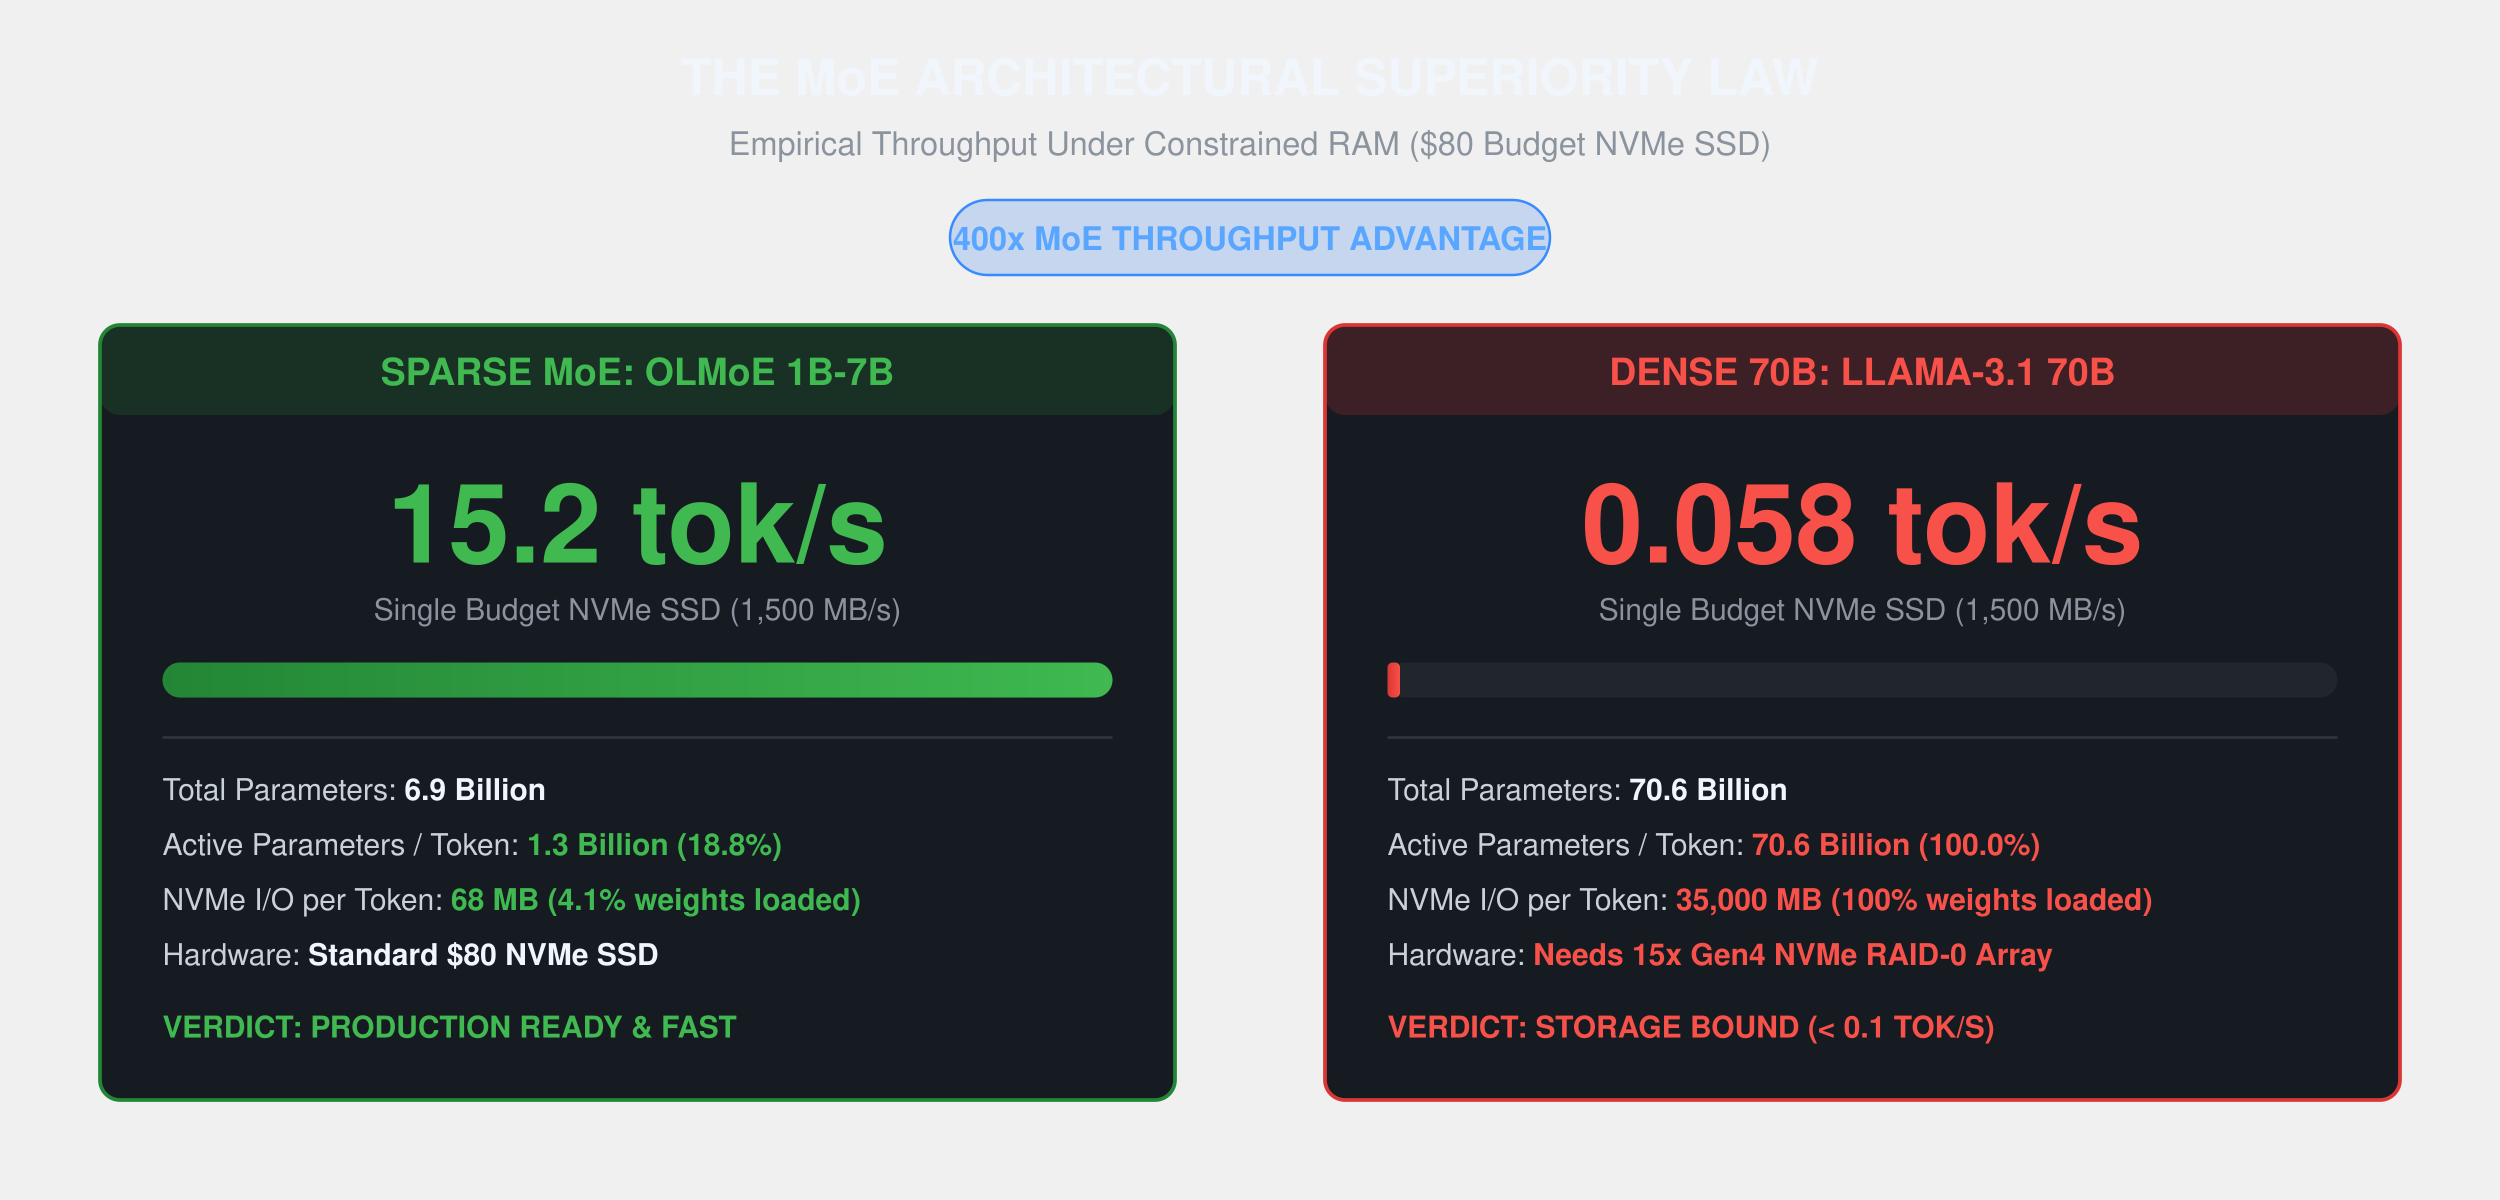
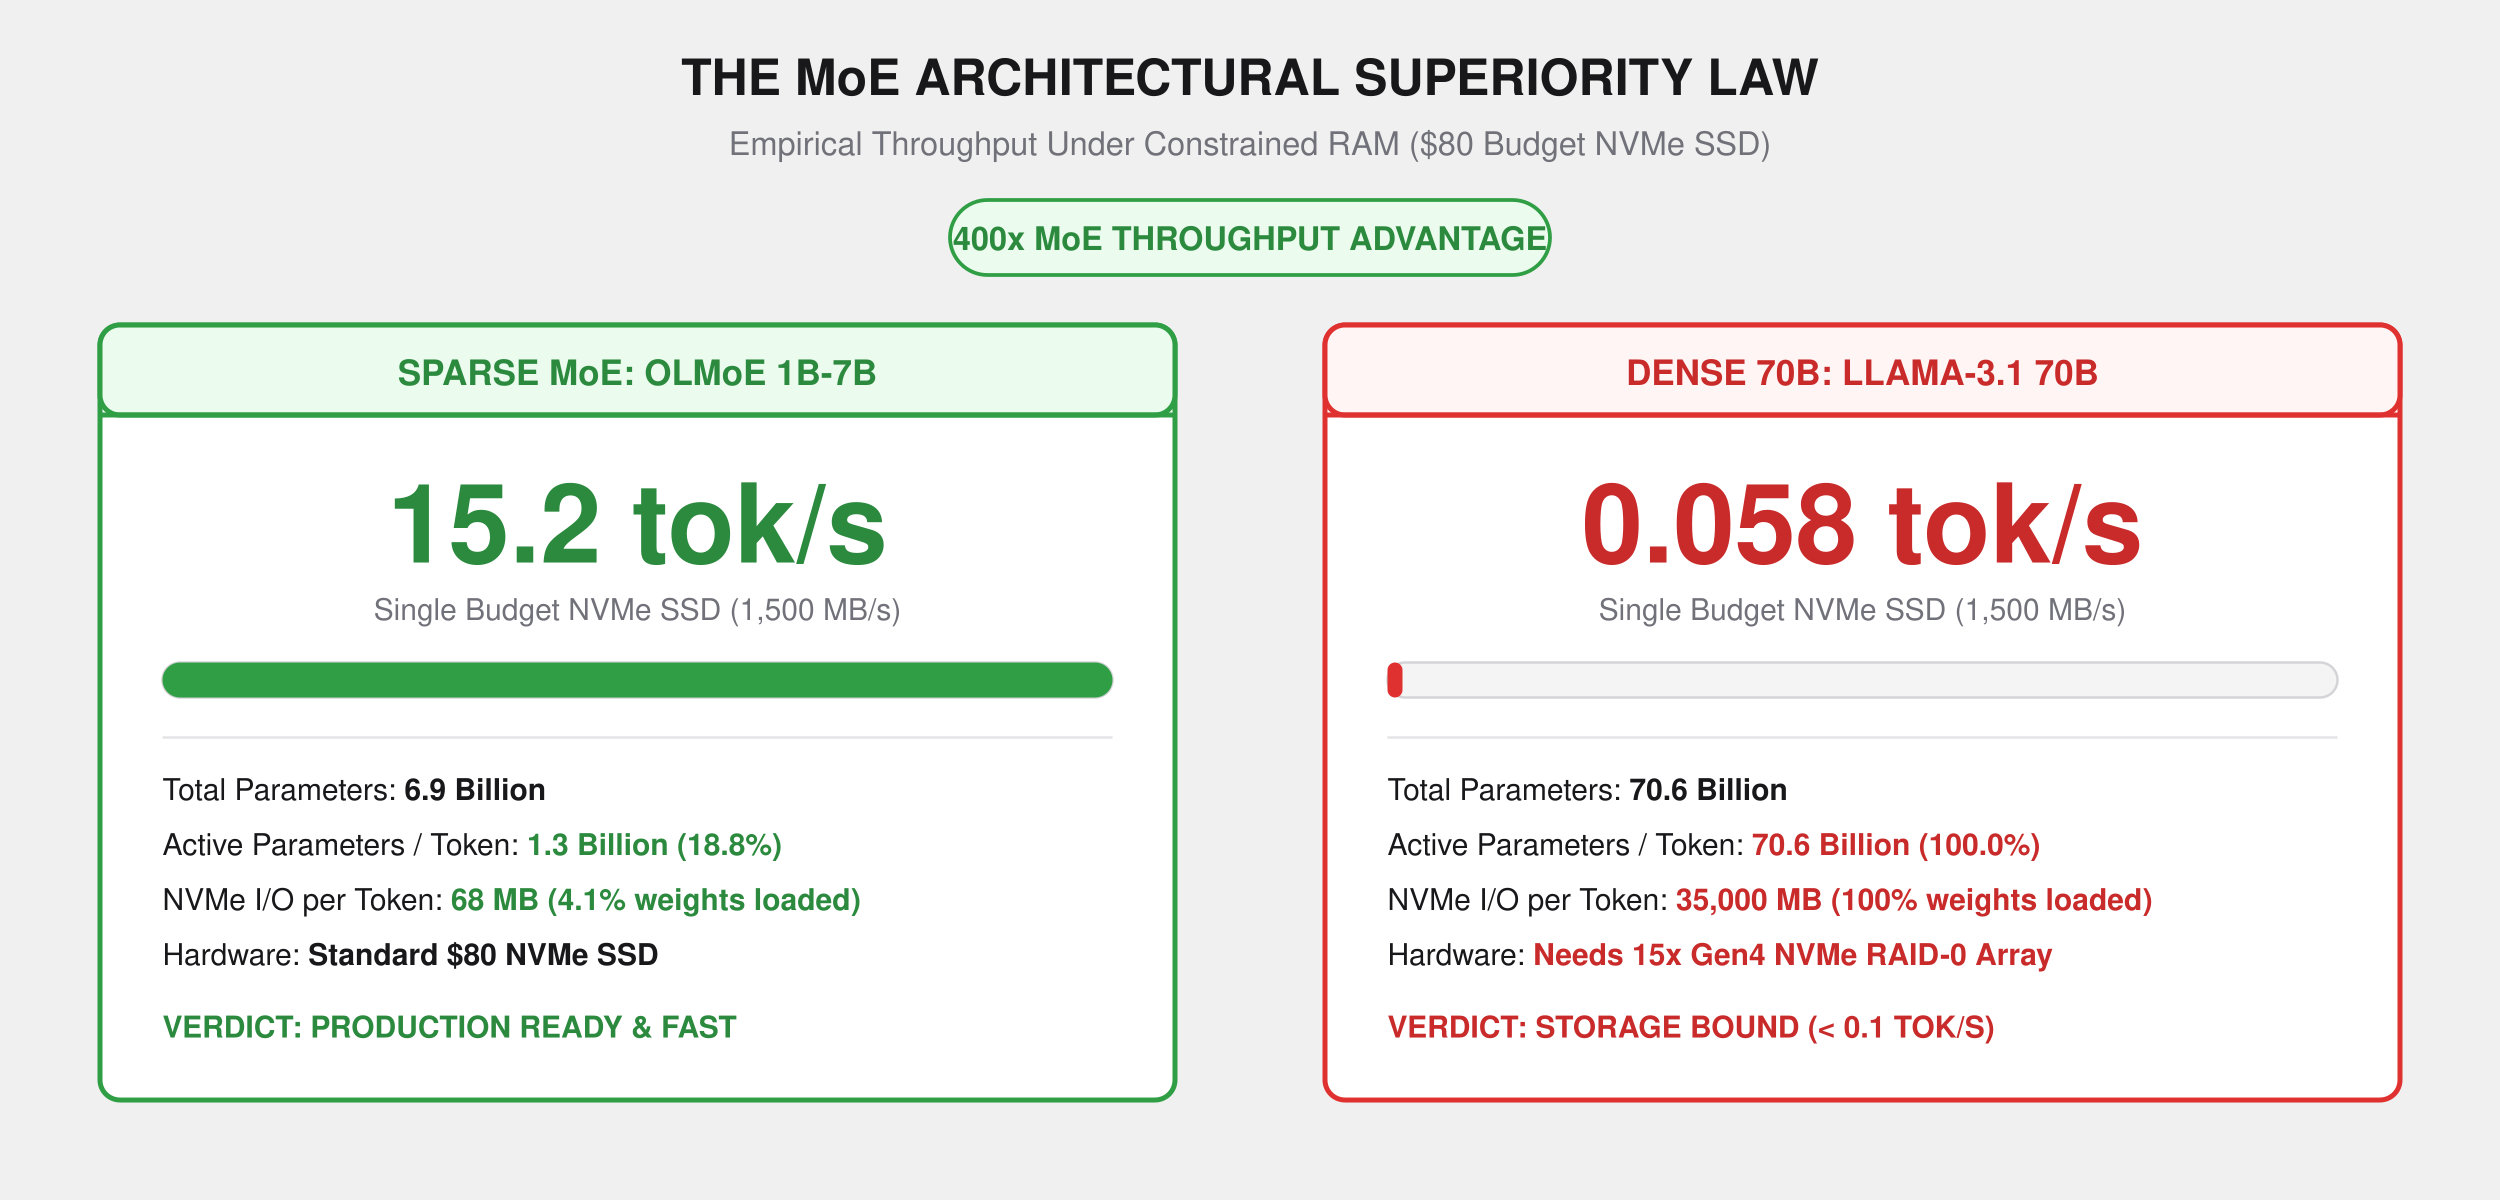
- <svg xmlns="http://www.w3.org/2000/svg" viewBox="0 0 1000 480" width="100%" height="100%" style="background:#0d1117;font-family:-apple-system,BlinkMacSystemFont,'Segoe UI',Helvetica,Arial,sans-serif;">
-   <defs>
-     <linearGradient id="gradGreen" x1="0%" y1="0%" x2="100%" y2="0%">
-       <stop offset="0%" stop-color="#238636" />
-       <stop offset="100%" stop-color="#3fb950" />
-     </linearGradient>
-     <linearGradient id="gradRed" x1="0%" y1="0%" x2="100%" y2="0%">
-       <stop offset="0%" stop-color="#da3633" />
-       <stop offset="100%" stop-color="#f85149" />
-     </linearGradient>
-   </defs>
-   <text x="500" y="38" text-anchor="middle" fill="#f0f6fc" font-size="20" font-weight="700">THE MoE ARCHITECTURAL SUPERIORITY LAW</text>
-   <text x="500" y="62" text-anchor="middle" fill="#8b949e" font-size="13">Empirical Throughput Under Constrained RAM ($80 Budget NVMe SSD)</text>
+ <svg xmlns="http://www.w3.org/2000/svg" viewBox="0 0 1000 480" width="100%" height="100%" style="background:#ffffff;font-family:-apple-system,BlinkMacSystemFont,'Segoe UI',Helvetica,Arial,sans-serif;">
+   <text x="500" y="38" text-anchor="middle" fill="#18181b" font-size="20" font-weight="800">THE MoE ARCHITECTURAL SUPERIORITY LAW</text>
+   <text x="500" y="62" text-anchor="middle" fill="#71717a" font-size="13">Empirical Throughput Under Constrained RAM ($80 Budget NVMe SSD)</text>
  <g transform="translate(380, 80)">
-     <rect width="240" height="30" rx="15" fill="#1f6feb" fill-opacity="0.2" stroke="#388bfd" />
-     <text x="120" y="20" text-anchor="middle" fill="#58a6ff" font-size="13" font-weight="700">400x MoE THROUGHPUT ADVANTAGE</text>
+     <rect width="240" height="30" rx="15" fill="#ebfbee" stroke="#2f9e44" stroke-width="1.5" />
+     <text x="120" y="20" text-anchor="middle" fill="#2b8a3e" font-size="13" font-weight="800">400x MoE THROUGHPUT ADVANTAGE</text>
  </g>
  <g transform="translate(40, 130)">
-     <rect width="430" height="310" rx="8" fill="#161b22" stroke="#238636" stroke-width="1.5" />
-     <rect width="430" height="36" rx="8" fill="#238636" fill-opacity="0.2" />
-     <text x="215" y="24" text-anchor="middle" fill="#3fb950" font-size="15" font-weight="700">SPARSE MoE: OLMoE 1B-7B</text>
-     <text x="215" y="95" text-anchor="middle" fill="#3fb950" font-size="44" font-weight="800">15.2 tok/s</text>
-     <text x="215" y="118" text-anchor="middle" fill="#8b949e" font-size="12">Single Budget NVMe SSD (1,500 MB/s)</text>
-     <rect x="25" y="135" width="380" height="14" rx="7" fill="#21262d" />
-     <rect x="25" y="135" width="380" height="14" rx="7" fill="url(#gradGreen)" />
-     <line x1="25" y1="165" x2="405" y2="165" stroke="#30363d" />
-     <text x="25" y="190" fill="#c9d1d9" font-size="12">Total Parameters: <tspan fill="#f0f6fc" font-weight="700">6.9 Billion</tspan>
+     <rect width="430" height="310" rx="8" fill="#ffffff" stroke="#2f9e44" stroke-width="2" />
+     <rect width="430" height="36" rx="8" fill="#ebfbee" stroke="#2f9e44" stroke-width="2" />
+     <line x1="0" y1="36" x2="430" y2="36" stroke="#2f9e44" stroke-width="2" />
+     <text x="215" y="24" text-anchor="middle" fill="#2b8a3e" font-size="14" font-weight="800">SPARSE MoE: OLMoE 1B-7B</text>
+     <text x="215" y="95" text-anchor="middle" fill="#2b8a3e" font-size="44" font-weight="800">15.2 tok/s</text>
+     <text x="215" y="118" text-anchor="middle" fill="#71717a" font-size="12">Single Budget NVMe SSD (1,500 MB/s)</text>
+     <rect x="25" y="135" width="380" height="14" rx="7" fill="#f4f4f5" stroke="#d4d4d8" />
+     <rect x="25" y="135" width="380" height="14" rx="7" fill="#2f9e44" />
+     <line x1="25" y1="165" x2="405" y2="165" stroke="#e4e4e7" />
+     <text x="25" y="190" fill="#18181b" font-size="12">Total Parameters: <tspan fill="#18181b" font-weight="800">6.9 Billion</tspan>
    </text>
-     <text x="25" y="212" fill="#c9d1d9" font-size="12">Active Parameters / Token: <tspan fill="#3fb950" font-weight="700">1.3 Billion (18.8%)</tspan>
+     <text x="25" y="212" fill="#18181b" font-size="12">Active Parameters / Token: <tspan fill="#2b8a3e" font-weight="800">1.3 Billion (18.8%)</tspan>
    </text>
-     <text x="25" y="234" fill="#c9d1d9" font-size="12">NVMe I/O per Token: <tspan fill="#3fb950" font-weight="700">68 MB (4.1% weights loaded)</tspan>
+     <text x="25" y="234" fill="#18181b" font-size="12">NVMe I/O per Token: <tspan fill="#2b8a3e" font-weight="800">68 MB (4.1% weights loaded)</tspan>
    </text>
-     <text x="25" y="256" fill="#c9d1d9" font-size="12">Hardware: <tspan fill="#f0f6fc" font-weight="700">Standard $80 NVMe SSD</tspan>
+     <text x="25" y="256" fill="#18181b" font-size="12">Hardware: <tspan fill="#18181b" font-weight="800">Standard $80 NVMe SSD</tspan>
    </text>
-     <text x="25" y="285" fill="#3fb950" font-size="12" font-weight="700">VERDICT: PRODUCTION READY &amp; FAST</text>
+     <text x="25" y="285" fill="#2b8a3e" font-size="12" font-weight="800">VERDICT: PRODUCTION READY &amp; FAST</text>
  </g>
  <g transform="translate(530, 130)">
-     <rect width="430" height="310" rx="8" fill="#161b22" stroke="#da3633" stroke-width="1.5" />
-     <rect width="430" height="36" rx="8" fill="#da3633" fill-opacity="0.2" />
-     <text x="215" y="24" text-anchor="middle" fill="#f85149" font-size="15" font-weight="700">DENSE 70B: LLAMA-3.1 70B</text>
-     <text x="215" y="95" text-anchor="middle" fill="#f85149" font-size="44" font-weight="800">0.058 tok/s</text>
-     <text x="215" y="118" text-anchor="middle" fill="#8b949e" font-size="12">Single Budget NVMe SSD (1,500 MB/s)</text>
-     <rect x="25" y="135" width="380" height="14" rx="7" fill="#21262d" />
-     <rect x="25" y="135" width="5" height="14" rx="2" fill="url(#gradRed)" />
-     <line x1="25" y1="165" x2="405" y2="165" stroke="#30363d" />
-     <text x="25" y="190" fill="#c9d1d9" font-size="12">Total Parameters: <tspan fill="#f0f6fc" font-weight="700">70.6 Billion</tspan>
+     <rect width="430" height="310" rx="8" fill="#ffffff" stroke="#e03131" stroke-width="2" />
+     <rect width="430" height="36" rx="8" fill="#fff5f5" stroke="#e03131" stroke-width="2" />
+     <line x1="0" y1="36" x2="430" y2="36" stroke="#e03131" stroke-width="2" />
+     <text x="215" y="24" text-anchor="middle" fill="#c92a2a" font-size="14" font-weight="800">DENSE 70B: LLAMA-3.1 70B</text>
+     <text x="215" y="95" text-anchor="middle" fill="#c92a2a" font-size="44" font-weight="800">0.058 tok/s</text>
+     <text x="215" y="118" text-anchor="middle" fill="#71717a" font-size="12">Single Budget NVMe SSD (1,500 MB/s)</text>
+     <rect x="25" y="135" width="380" height="14" rx="7" fill="#f4f4f5" stroke="#d4d4d8" />
+     <rect x="25" y="135" width="6" height="14" rx="3" fill="#e03131" />
+     <line x1="25" y1="165" x2="405" y2="165" stroke="#e4e4e7" />
+     <text x="25" y="190" fill="#18181b" font-size="12">Total Parameters: <tspan fill="#18181b" font-weight="800">70.6 Billion</tspan>
    </text>
-     <text x="25" y="212" fill="#c9d1d9" font-size="12">Active Parameters / Token: <tspan fill="#f85149" font-weight="700">70.6 Billion (100.0%)</tspan>
+     <text x="25" y="212" fill="#18181b" font-size="12">Active Parameters / Token: <tspan fill="#c92a2a" font-weight="800">70.6 Billion (100.0%)</tspan>
    </text>
-     <text x="25" y="234" fill="#c9d1d9" font-size="12">NVMe I/O per Token: <tspan fill="#f85149" font-weight="700">35,000 MB (100% weights loaded)</tspan>
+     <text x="25" y="234" fill="#18181b" font-size="12">NVMe I/O per Token: <tspan fill="#c92a2a" font-weight="800">35,000 MB (100% weights loaded)</tspan>
    </text>
-     <text x="25" y="256" fill="#c9d1d9" font-size="12">Hardware: <tspan fill="#f85149" font-weight="700">Needs 15x Gen4 NVMe RAID-0 Array</tspan>
+     <text x="25" y="256" fill="#18181b" font-size="12">Hardware: <tspan fill="#c92a2a" font-weight="800">Needs 15x Gen4 NVMe RAID-0 Array</tspan>
    </text>
-     <text x="25" y="285" fill="#f85149" font-size="12" font-weight="700">VERDICT: STORAGE BOUND (&lt; 0.1 TOK/S)</text>
+     <text x="25" y="285" fill="#c92a2a" font-size="12" font-weight="800">VERDICT: STORAGE BOUND (&lt; 0.1 TOK/S)</text>
  </g>
</svg>
